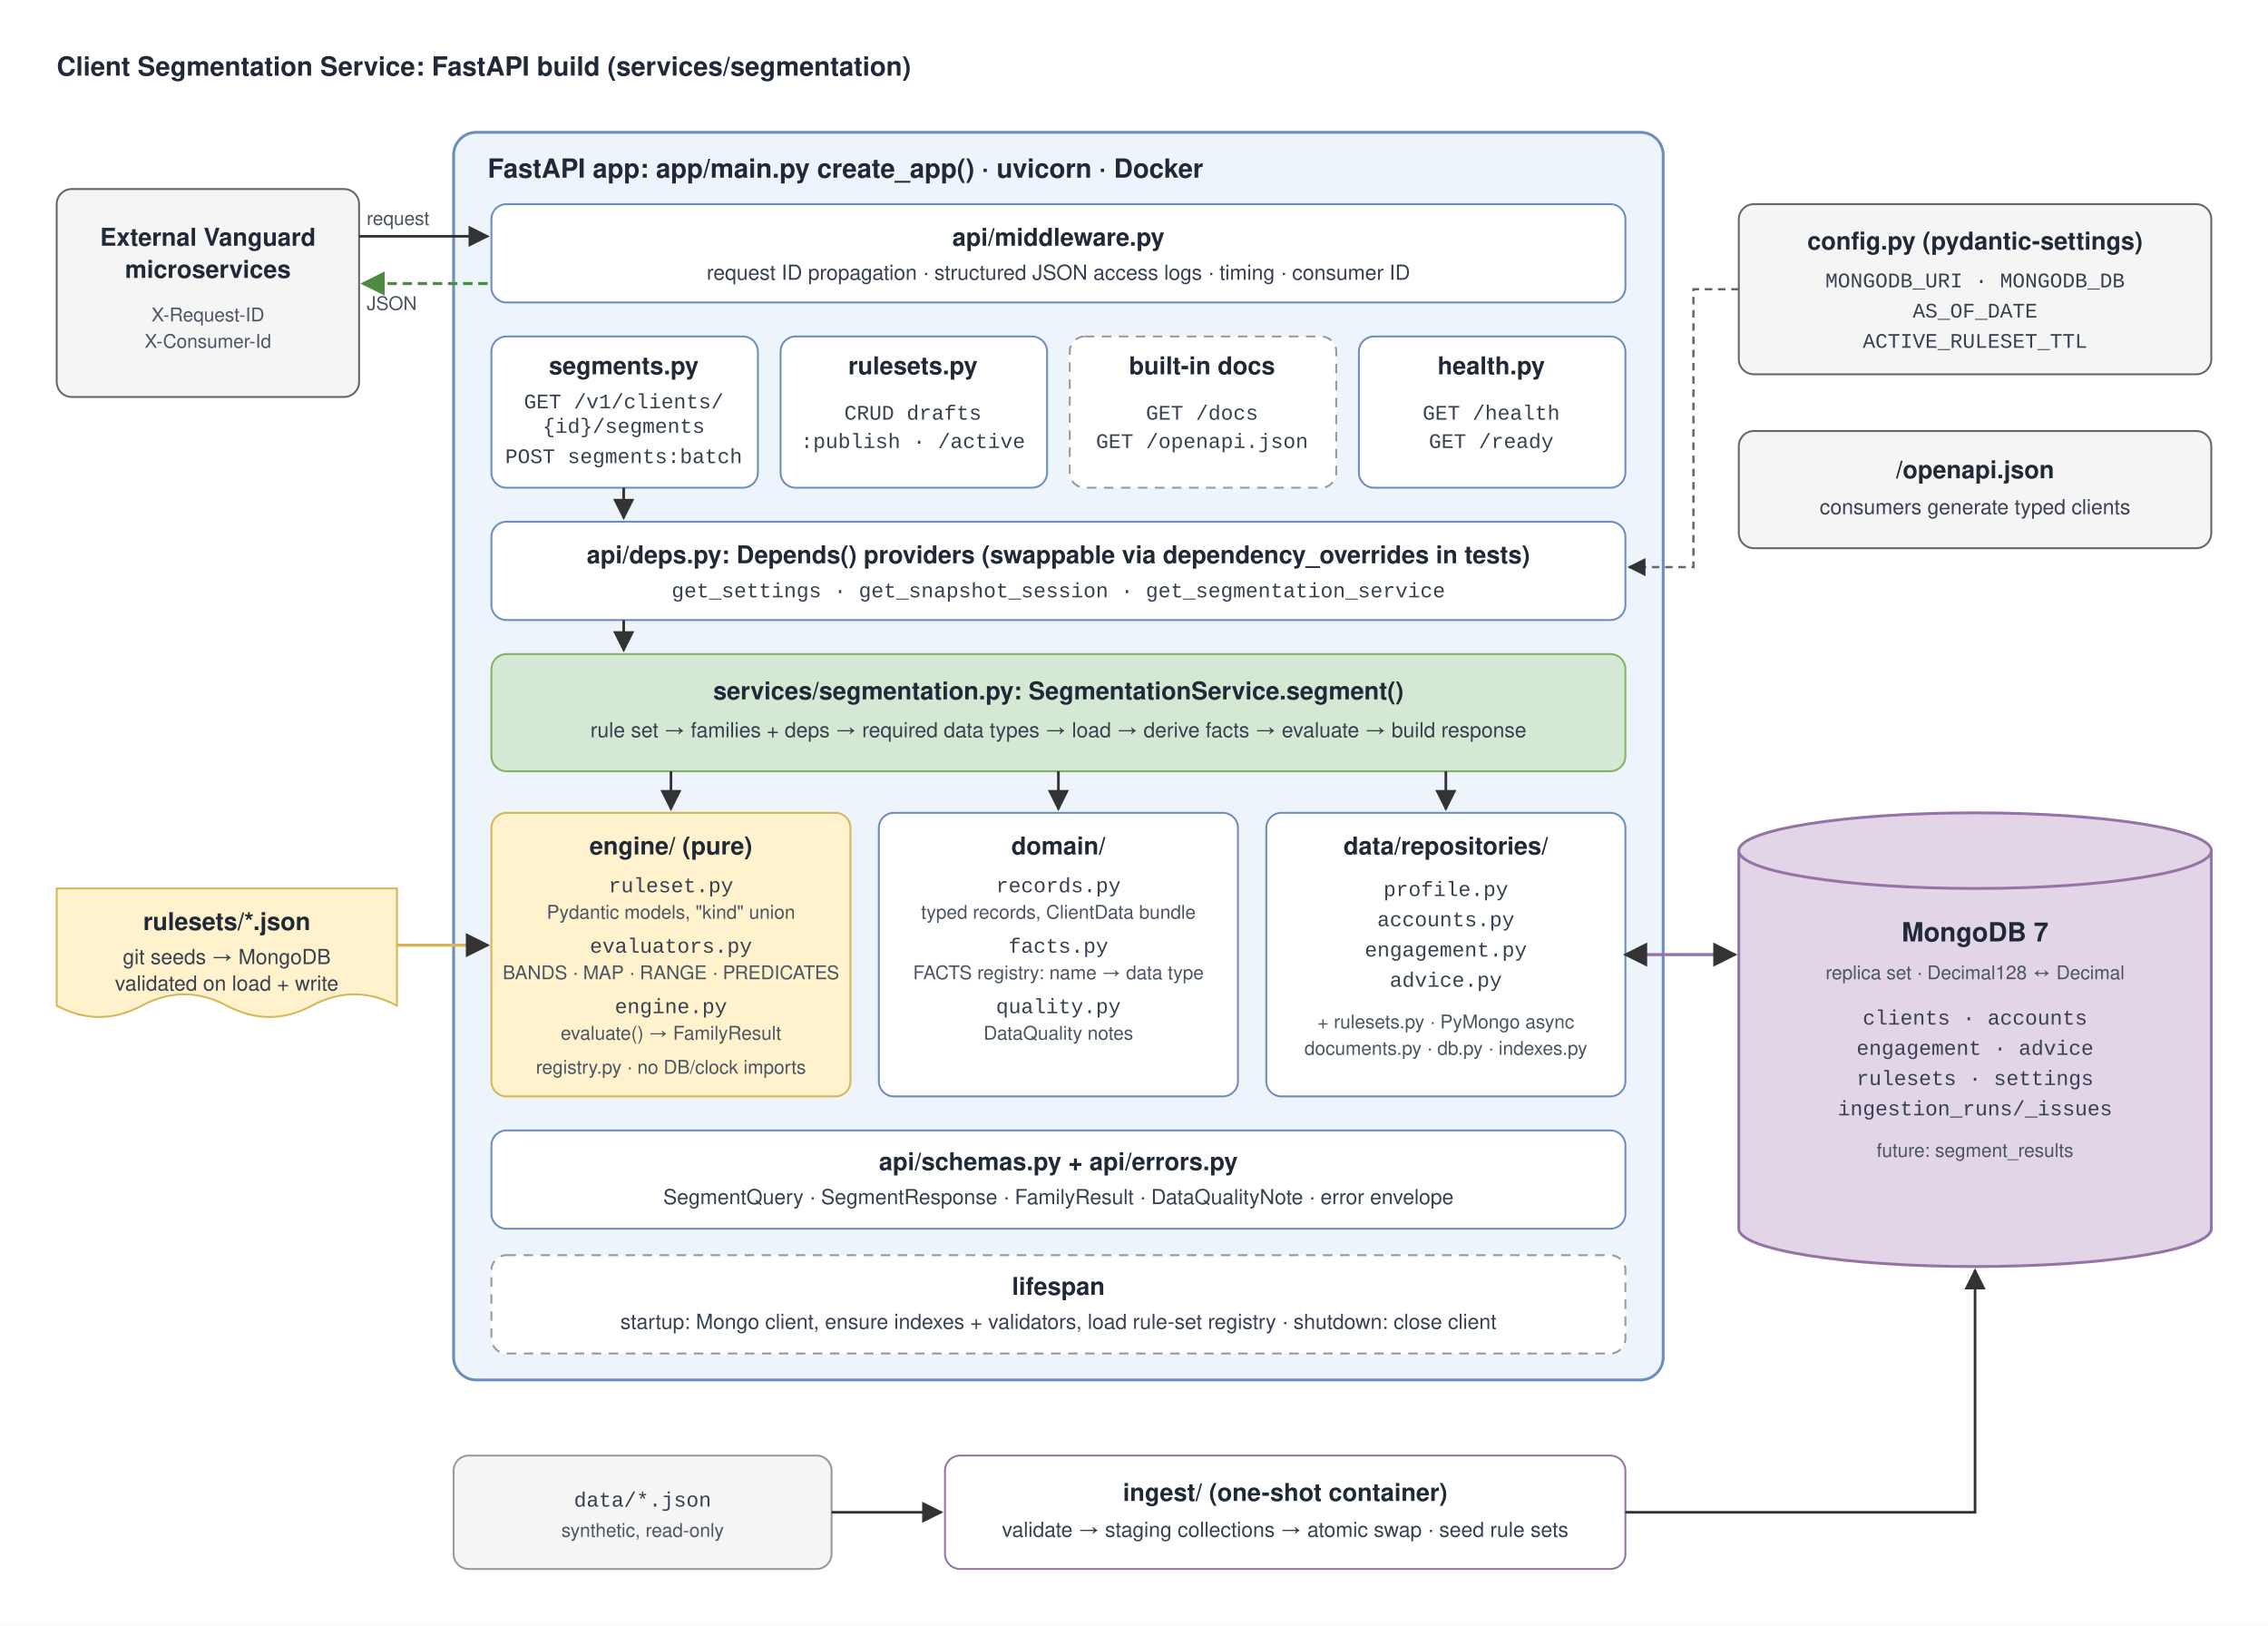
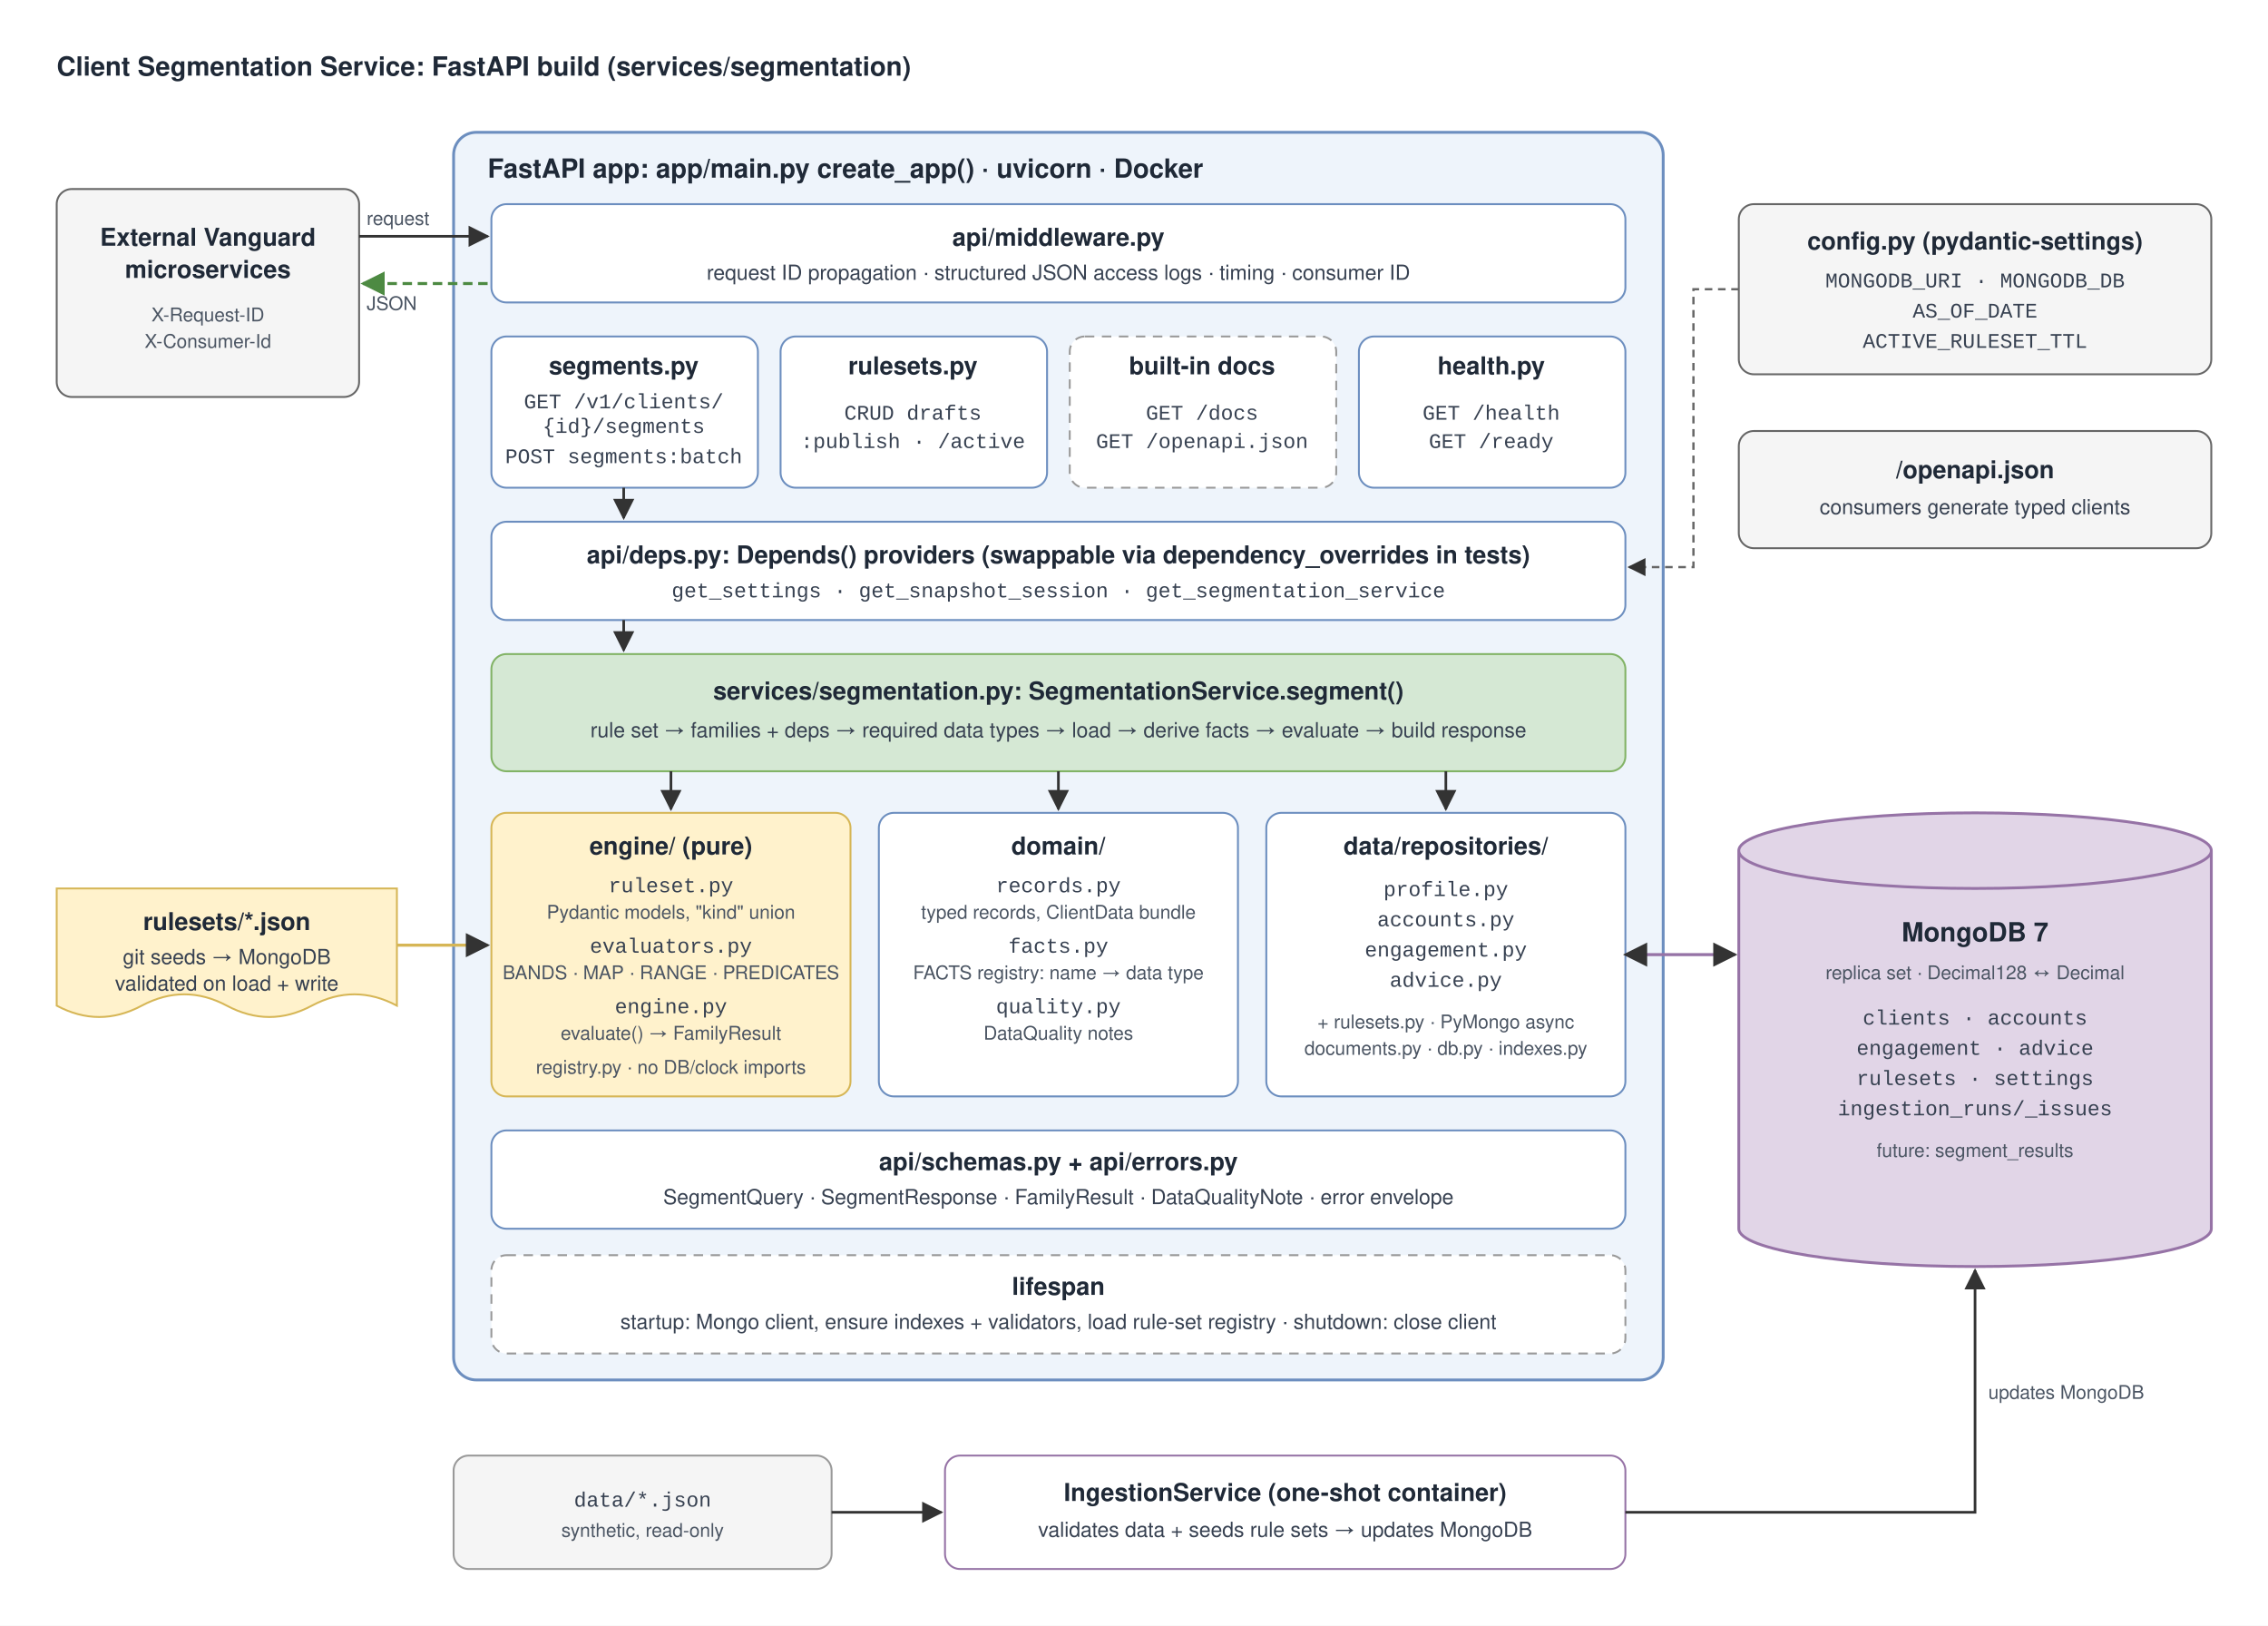
<svg xmlns="http://www.w3.org/2000/svg" viewBox="0 0 1200 860" width="1200" height="860" font-family="Helvetica, Arial, sans-serif">
  <defs>
    <marker id="arr" viewBox="0 0 10 10" refX="9" refY="5" markerWidth="8" markerHeight="8" orient="auto-start-reverse">
      <path d="M0,0 L10,5 L0,10 z" fill="#333" />
    </marker>
    <marker id="arrg" viewBox="0 0 10 10" refX="9" refY="5" markerWidth="8" markerHeight="8" orient="auto-start-reverse">
      <path d="M0,0 L10,5 L0,10 z" fill="#4d8a42" />
    </marker>
    <style>
      .t  { font-size: 13px; font-weight: bold; fill: #1f2937; }
      .s  { font-size: 11px; fill: #374151; }
      .m  { font-size: 11px; fill: #374151; font-family: "Courier New", monospace; }
      .lb { font-size: 10px; fill: #4b5563; }
      .h  { font-size: 14px; font-weight: bold; fill: #1f2937; }
    </style>
  </defs>
  <rect width="1200" height="860" fill="#ffffff" />
  <text x="30" y="40" class="h" font-size="18">Client Segmentation Service: FastAPI build (services/segmentation)</text>
  <rect x="30" y="100" width="160" height="110" rx="8" fill="#f5f5f5" stroke="#666" />
  <text x="110" y="130" class="t" text-anchor="middle">External Vanguard</text>
  <text x="110" y="147" class="t" text-anchor="middle">microservices</text>
  <text x="110" y="170" class="lb" text-anchor="middle">X-Request-ID</text>
  <text x="110" y="184" class="lb" text-anchor="middle">X-Consumer-Id</text>
  <text x="194" y="119" class="lb">request</text>
  <text x="194" y="164" class="lb" fill="#4d8a42">JSON</text>
  <path d="M30,470 h180 v62 q-22.5,-12 -45,0 t-45,0 t-45,0 t-45,0 z" fill="#fff2cc" stroke="#d6b656" />
  <text x="120" y="492" class="t" text-anchor="middle">rulesets/*.json</text>
  <text x="120" y="510" class="s" text-anchor="middle">git seeds → MongoDB</text>
  <text x="120" y="524" class="s" text-anchor="middle">validated on load + write</text>
  <rect x="240" y="70" width="640" height="660" rx="12" fill="#eef4fb" stroke="#6c8ebf" stroke-width="1.5" />
  <text x="258" y="94" class="h">FastAPI app: app/main.py create_app()  ·  uvicorn  ·  Docker</text>
  <rect x="260" y="108" width="600" height="52" rx="8" fill="#fff" stroke="#6c8ebf" />
  <text x="560" y="130" class="t" text-anchor="middle">api/middleware.py</text>
  <text x="560" y="148" class="s" text-anchor="middle">request ID propagation · structured JSON access logs · timing · consumer ID</text>
  <rect x="260" y="178" width="141" height="80" rx="8" fill="#fff" stroke="#6c8ebf" />
  <text x="330" y="198" class="t" text-anchor="middle">segments.py</text>
  <text x="330" y="216" class="m" text-anchor="middle" font-size="9.5">GET /v1/clients/</text>
  <text x="330" y="229" class="m" text-anchor="middle" font-size="9.5">{id}/segments</text>
  <text x="330" y="245" class="m" text-anchor="middle" font-size="9.5">POST segments:batch</text>
  <rect x="413" y="178" width="141" height="80" rx="8" fill="#fff" stroke="#6c8ebf" />
  <text x="483" y="198" class="t" text-anchor="middle">rulesets.py</text>
  <text x="483" y="222" class="m" text-anchor="middle" font-size="9.5">CRUD drafts</text>
  <text x="483" y="237" class="m" text-anchor="middle" font-size="9.5">:publish · /active</text>
  <rect x="566" y="178" width="141" height="80" rx="8" fill="#fff" stroke="#999" stroke-dasharray="5 4" />
  <text x="636" y="198" class="t" text-anchor="middle">built-in docs</text>
  <text x="636" y="222" class="m" text-anchor="middle" font-size="9.5">GET /docs</text>
  <text x="636" y="237" class="m" text-anchor="middle" font-size="9.5">GET /openapi.json</text>
  <rect x="719" y="178" width="141" height="80" rx="8" fill="#fff" stroke="#6c8ebf" />
  <text x="789" y="198" class="t" text-anchor="middle">health.py</text>
  <text x="789" y="222" class="m" text-anchor="middle" font-size="9.5">GET /health</text>
  <text x="789" y="237" class="m" text-anchor="middle" font-size="9.5">GET /ready</text>
  <rect x="260" y="276" width="600" height="52" rx="8" fill="#fff" stroke="#6c8ebf" />
  <text x="560" y="298" class="t" text-anchor="middle">api/deps.py: Depends() providers (swappable via dependency_overrides in tests)</text>
  <text x="560" y="316" class="m" text-anchor="middle">get_settings · get_snapshot_session · get_segmentation_service</text>
  <path d="M330,258 V274" stroke="#333" stroke-width="1.4" marker-end="url(#arr)" />
  <rect x="260" y="346" width="600" height="62" rx="8" fill="#d5e8d4" stroke="#82b366" />
  <text x="560" y="370" class="t" text-anchor="middle">services/segmentation.py: SegmentationService.segment()</text>
  <text x="560" y="390" class="s" text-anchor="middle">rule set → families + deps → required data types → load → derive facts → evaluate → build response</text>
  <path d="M330,328 V344" stroke="#333" stroke-width="1.4" marker-end="url(#arr)" />
  <rect x="260" y="430" width="190" height="150" rx="8" fill="#fff2cc" stroke="#d6b656" />
  <text x="355" y="452" class="t" text-anchor="middle">engine/ (pure)</text>
  <text x="355" y="472" class="m" text-anchor="middle">ruleset.py</text>
  <text x="355" y="486" class="lb" text-anchor="middle">Pydantic models, "kind" union</text>
  <text x="355" y="504" class="m" text-anchor="middle">evaluators.py</text>
  <text x="355" y="518" class="lb" text-anchor="middle">BANDS · MAP · RANGE · PREDICATES</text>
  <text x="355" y="536" class="m" text-anchor="middle">engine.py</text>
  <text x="355" y="550" class="lb" text-anchor="middle">evaluate() → FamilyResult</text>
  <text x="355" y="568" class="lb" text-anchor="middle">registry.py · no DB/clock imports</text>
  <rect x="465" y="430" width="190" height="150" rx="8" fill="#fff" stroke="#6c8ebf" />
  <text x="560" y="452" class="t" text-anchor="middle">domain/</text>
  <text x="560" y="472" class="m" text-anchor="middle">records.py</text>
  <text x="560" y="486" class="lb" text-anchor="middle">typed records, ClientData bundle</text>
  <text x="560" y="504" class="m" text-anchor="middle">facts.py</text>
  <text x="560" y="518" class="lb" text-anchor="middle">FACTS registry: name → data type</text>
  <text x="560" y="536" class="m" text-anchor="middle">quality.py</text>
  <text x="560" y="550" class="lb" text-anchor="middle">DataQuality notes</text>
  <rect x="670" y="430" width="190" height="150" rx="8" fill="#fff" stroke="#6c8ebf" />
  <text x="765" y="452" class="t" text-anchor="middle">data/repositories/</text>
  <text x="765" y="474" class="m" text-anchor="middle">profile.py</text>
  <text x="765" y="490" class="m" text-anchor="middle">accounts.py</text>
  <text x="765" y="506" class="m" text-anchor="middle">engagement.py</text>
  <text x="765" y="522" class="m" text-anchor="middle">advice.py</text>
  <text x="765" y="544" class="lb" text-anchor="middle">+ rulesets.py · PyMongo async</text>
  <text x="765" y="558" class="lb" text-anchor="middle">documents.py · db.py · indexes.py</text>
  <path d="M355,408 V428" stroke="#333" stroke-width="1.4" marker-end="url(#arr)" />
  <path d="M560,408 V428" stroke="#333" stroke-width="1.4" marker-end="url(#arr)" />
  <path d="M765,408 V428" stroke="#333" stroke-width="1.4" marker-end="url(#arr)" />
  <rect x="260" y="598" width="600" height="52" rx="8" fill="#fff" stroke="#6c8ebf" />
  <text x="560" y="619" class="t" text-anchor="middle">api/schemas.py + api/errors.py</text>
  <text x="560" y="637" class="s" text-anchor="middle">SegmentQuery · SegmentResponse · FamilyResult · DataQualityNote · error envelope</text>
  <rect x="260" y="664" width="600" height="52" rx="8" fill="#fff" stroke="#999" stroke-dasharray="5 4" />
  <text x="560" y="685" class="t" text-anchor="middle">lifespan</text>
  <text x="560" y="703" class="s" text-anchor="middle">startup: Mongo client, ensure indexes + validators, load rule-set registry  ·  shutdown: close client</text>
  <rect x="920" y="108" width="250" height="90" rx="8" fill="#f5f5f5" stroke="#666" />
  <text x="1045" y="132" class="t" text-anchor="middle">config.py (pydantic-settings)</text>
  <text x="1045" y="152" class="m" text-anchor="middle">MONGODB_URI · MONGODB_DB</text>
  <text x="1045" y="168" class="m" text-anchor="middle">AS_OF_DATE</text>
  <text x="1045" y="184" class="m" text-anchor="middle">ACTIVE_RULESET_TTL</text>
  <path d="M920,153 H896 V300 H862" fill="none" stroke="#666" stroke-width="1.2" stroke-dasharray="4 3" marker-end="url(#arr)" />
  <rect x="920" y="228" width="250" height="62" rx="8" fill="#f5f5f5" stroke="#666" />
  <text x="1045" y="253" class="t" text-anchor="middle">/openapi.json</text>
  <text x="1045" y="272" class="s" text-anchor="middle">consumers generate typed clients</text>
  <path d="M920,450 a125,20 0 0,0 250,0 a125,20 0 0,0 -250,0 v200 a125,20 0 0,0 250,0 v-200" fill="#e1d5e7" stroke="#9673a6" stroke-width="1.5" />
  <text x="1045" y="498" class="h" text-anchor="middle">MongoDB 7</text>
  <text x="1045" y="518" class="lb" text-anchor="middle">replica set · Decimal128 ↔ Decimal</text>
  <text x="1045" y="542" class="m" text-anchor="middle">clients · accounts</text>
  <text x="1045" y="558" class="m" text-anchor="middle">engagement · advice</text>
  <text x="1045" y="574" class="m" text-anchor="middle">rulesets · settings</text>
  <text x="1045" y="590" class="m" text-anchor="middle">ingestion_runs/_issues</text>
  <text x="1045" y="612" class="lb" text-anchor="middle">future: segment_results</text>
  <path d="M860,505 H918" stroke="#9673a6" stroke-width="1.6" marker-start="url(#arr)" marker-end="url(#arr)" />
  <rect x="240" y="770" width="200" height="60" rx="8" fill="#f5f5f5" stroke="#999" />
  <text x="340" y="797" class="m" text-anchor="middle">data/*.json</text>
  <text x="340" y="813" class="lb" text-anchor="middle">synthetic, read-only</text>
  <path d="M440,800 H498" stroke="#333" stroke-width="1.4" marker-end="url(#arr)" />
  <rect x="500" y="770" width="360" height="60" rx="8" fill="#fff" stroke="#9673a6" />
-   <text x="680" y="794" class="t" text-anchor="middle">ingest/ (one-shot container)</text>
-   <text x="680" y="813" class="s" text-anchor="middle">validate → staging collections → atomic swap · seed rule sets</text>
+   <text x="680" y="794" class="t" text-anchor="middle">IngestionService (one-shot container)</text>
+   <text x="680" y="813" class="s" text-anchor="middle">validates data + seeds rule sets → updates MongoDB</text>
  <path d="M860,800 H1045 V672" fill="none" stroke="#333" stroke-width="1.4" marker-end="url(#arr)" />
+   <text x="1052" y="740" class="lb">updates MongoDB</text>
  <path d="M190,125 H258" stroke="#333" stroke-width="1.4" marker-end="url(#arr)" />
  <path d="M258,150 H192" stroke="#4d8a42" stroke-width="1.6" stroke-dasharray="5 3" marker-end="url(#arrg)" />
  <path d="M210,500 H258" stroke="#d6b656" stroke-width="1.6" marker-end="url(#arr)" />
</svg>
